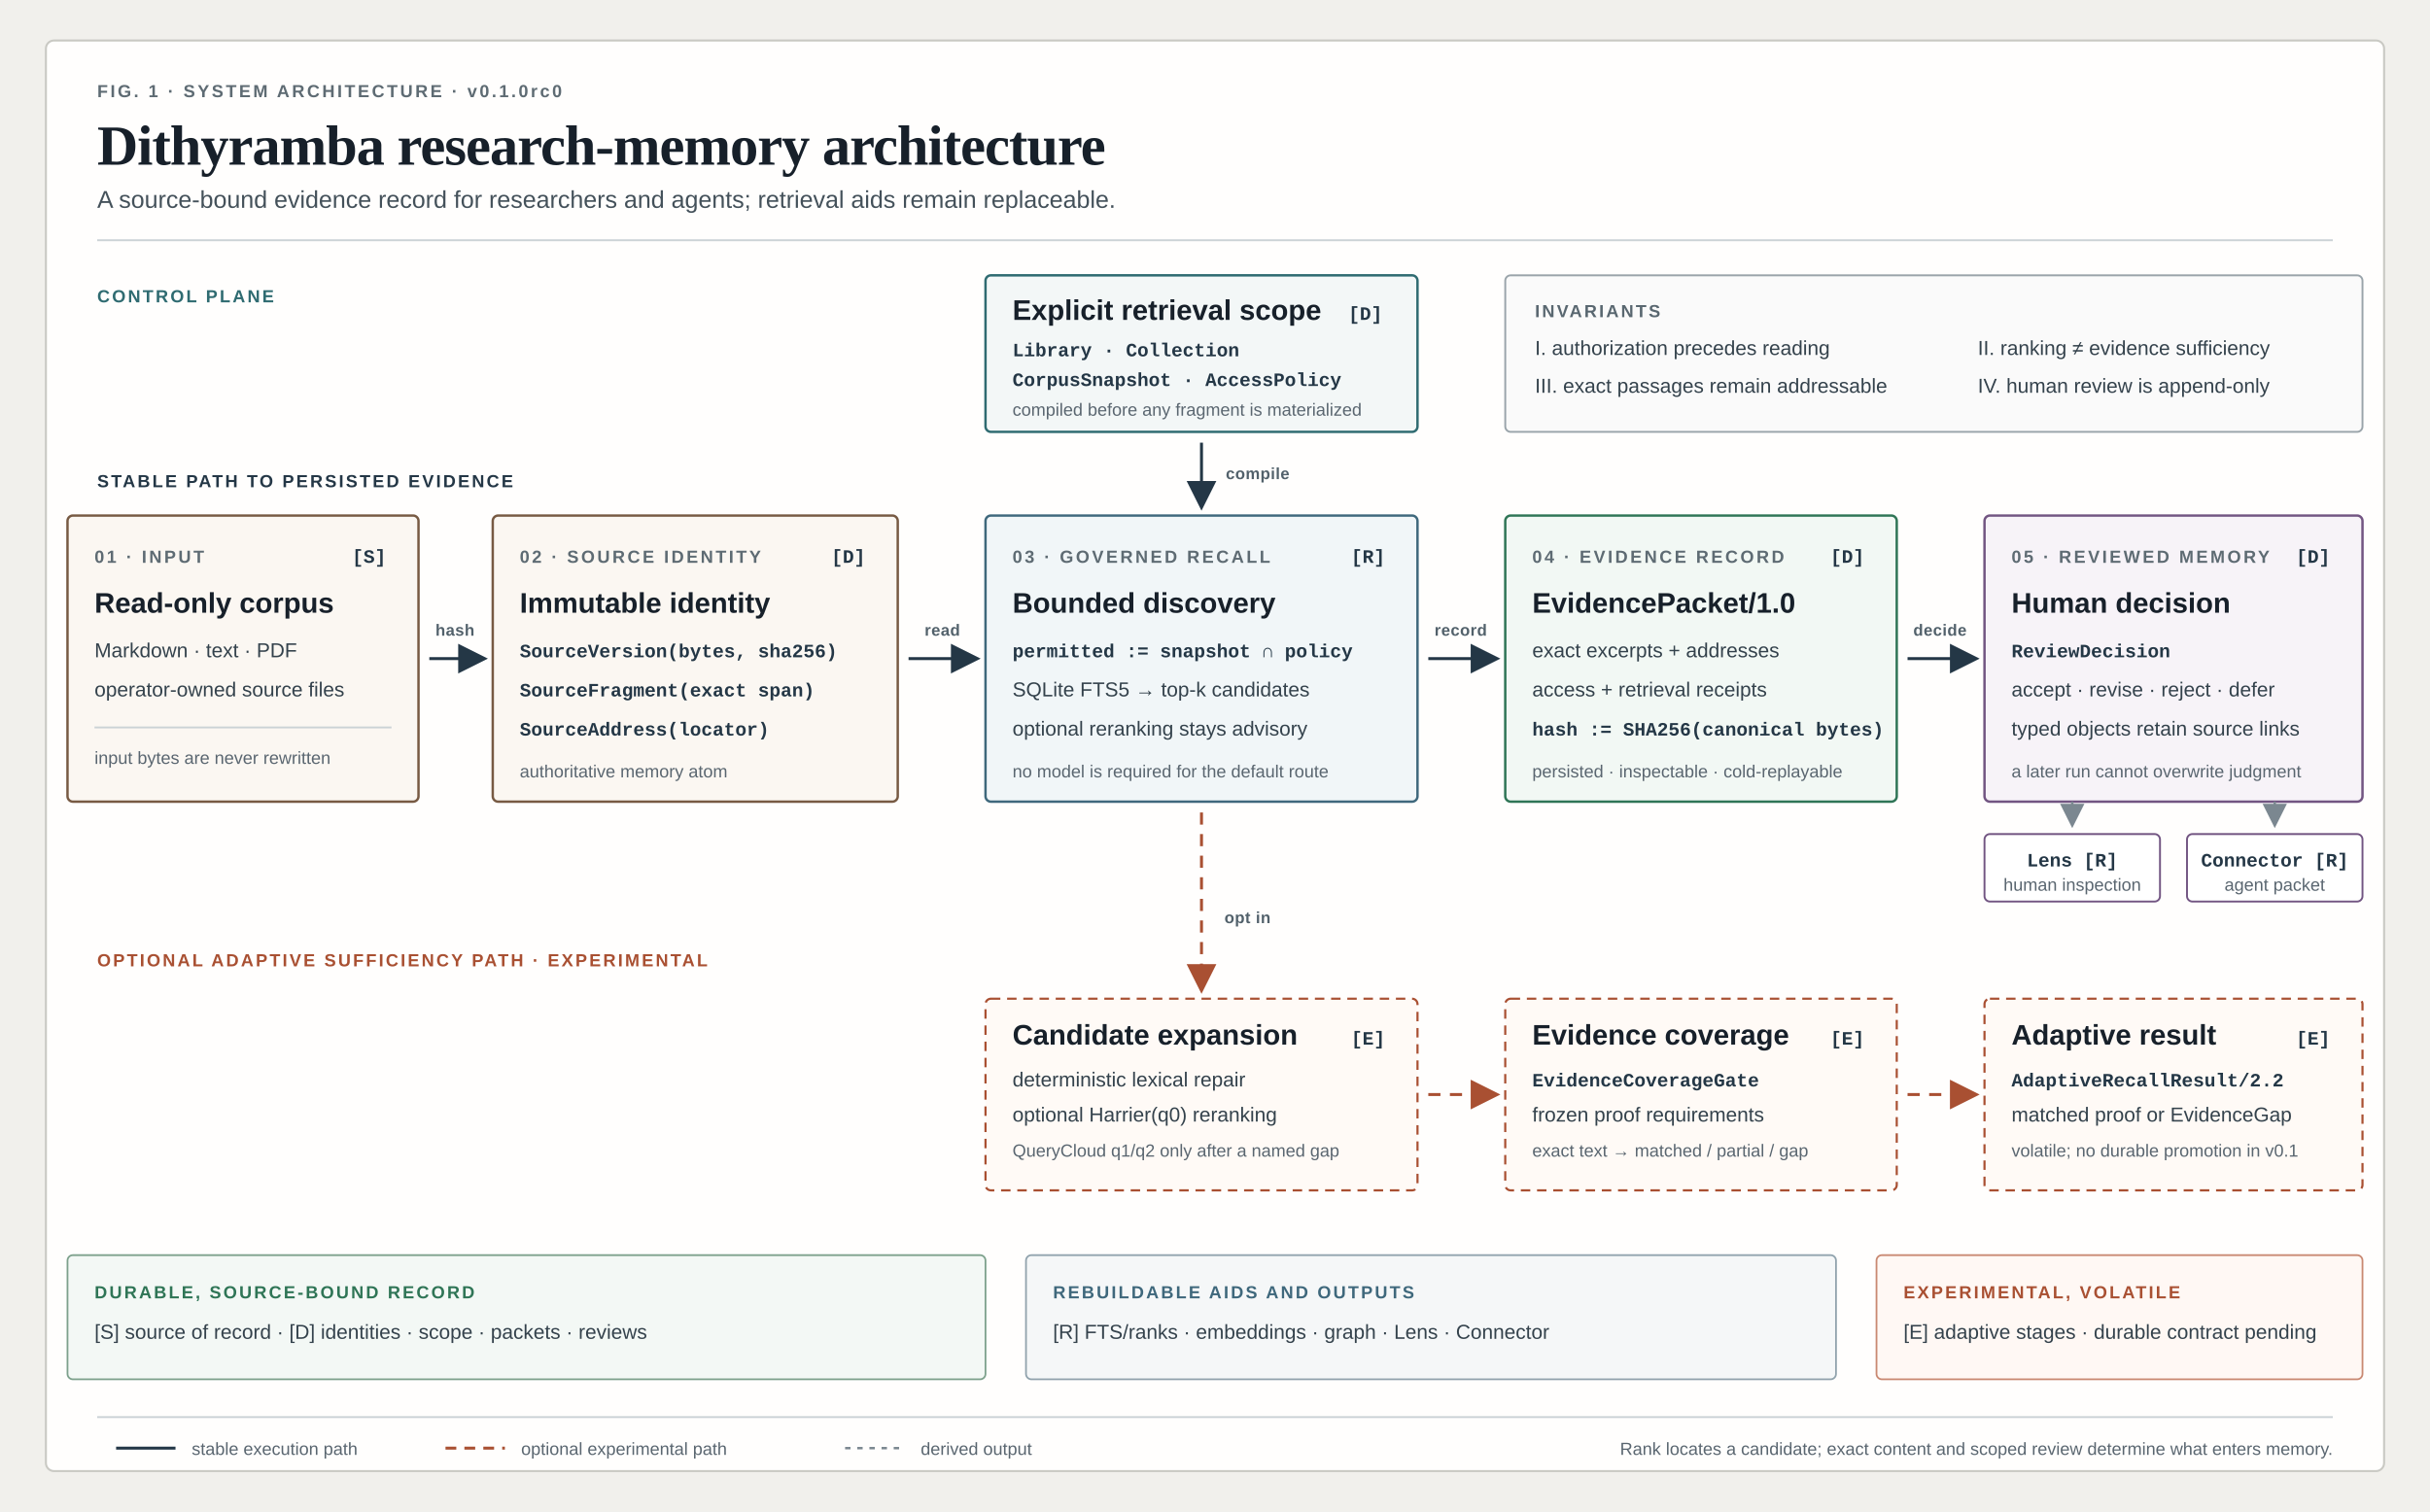
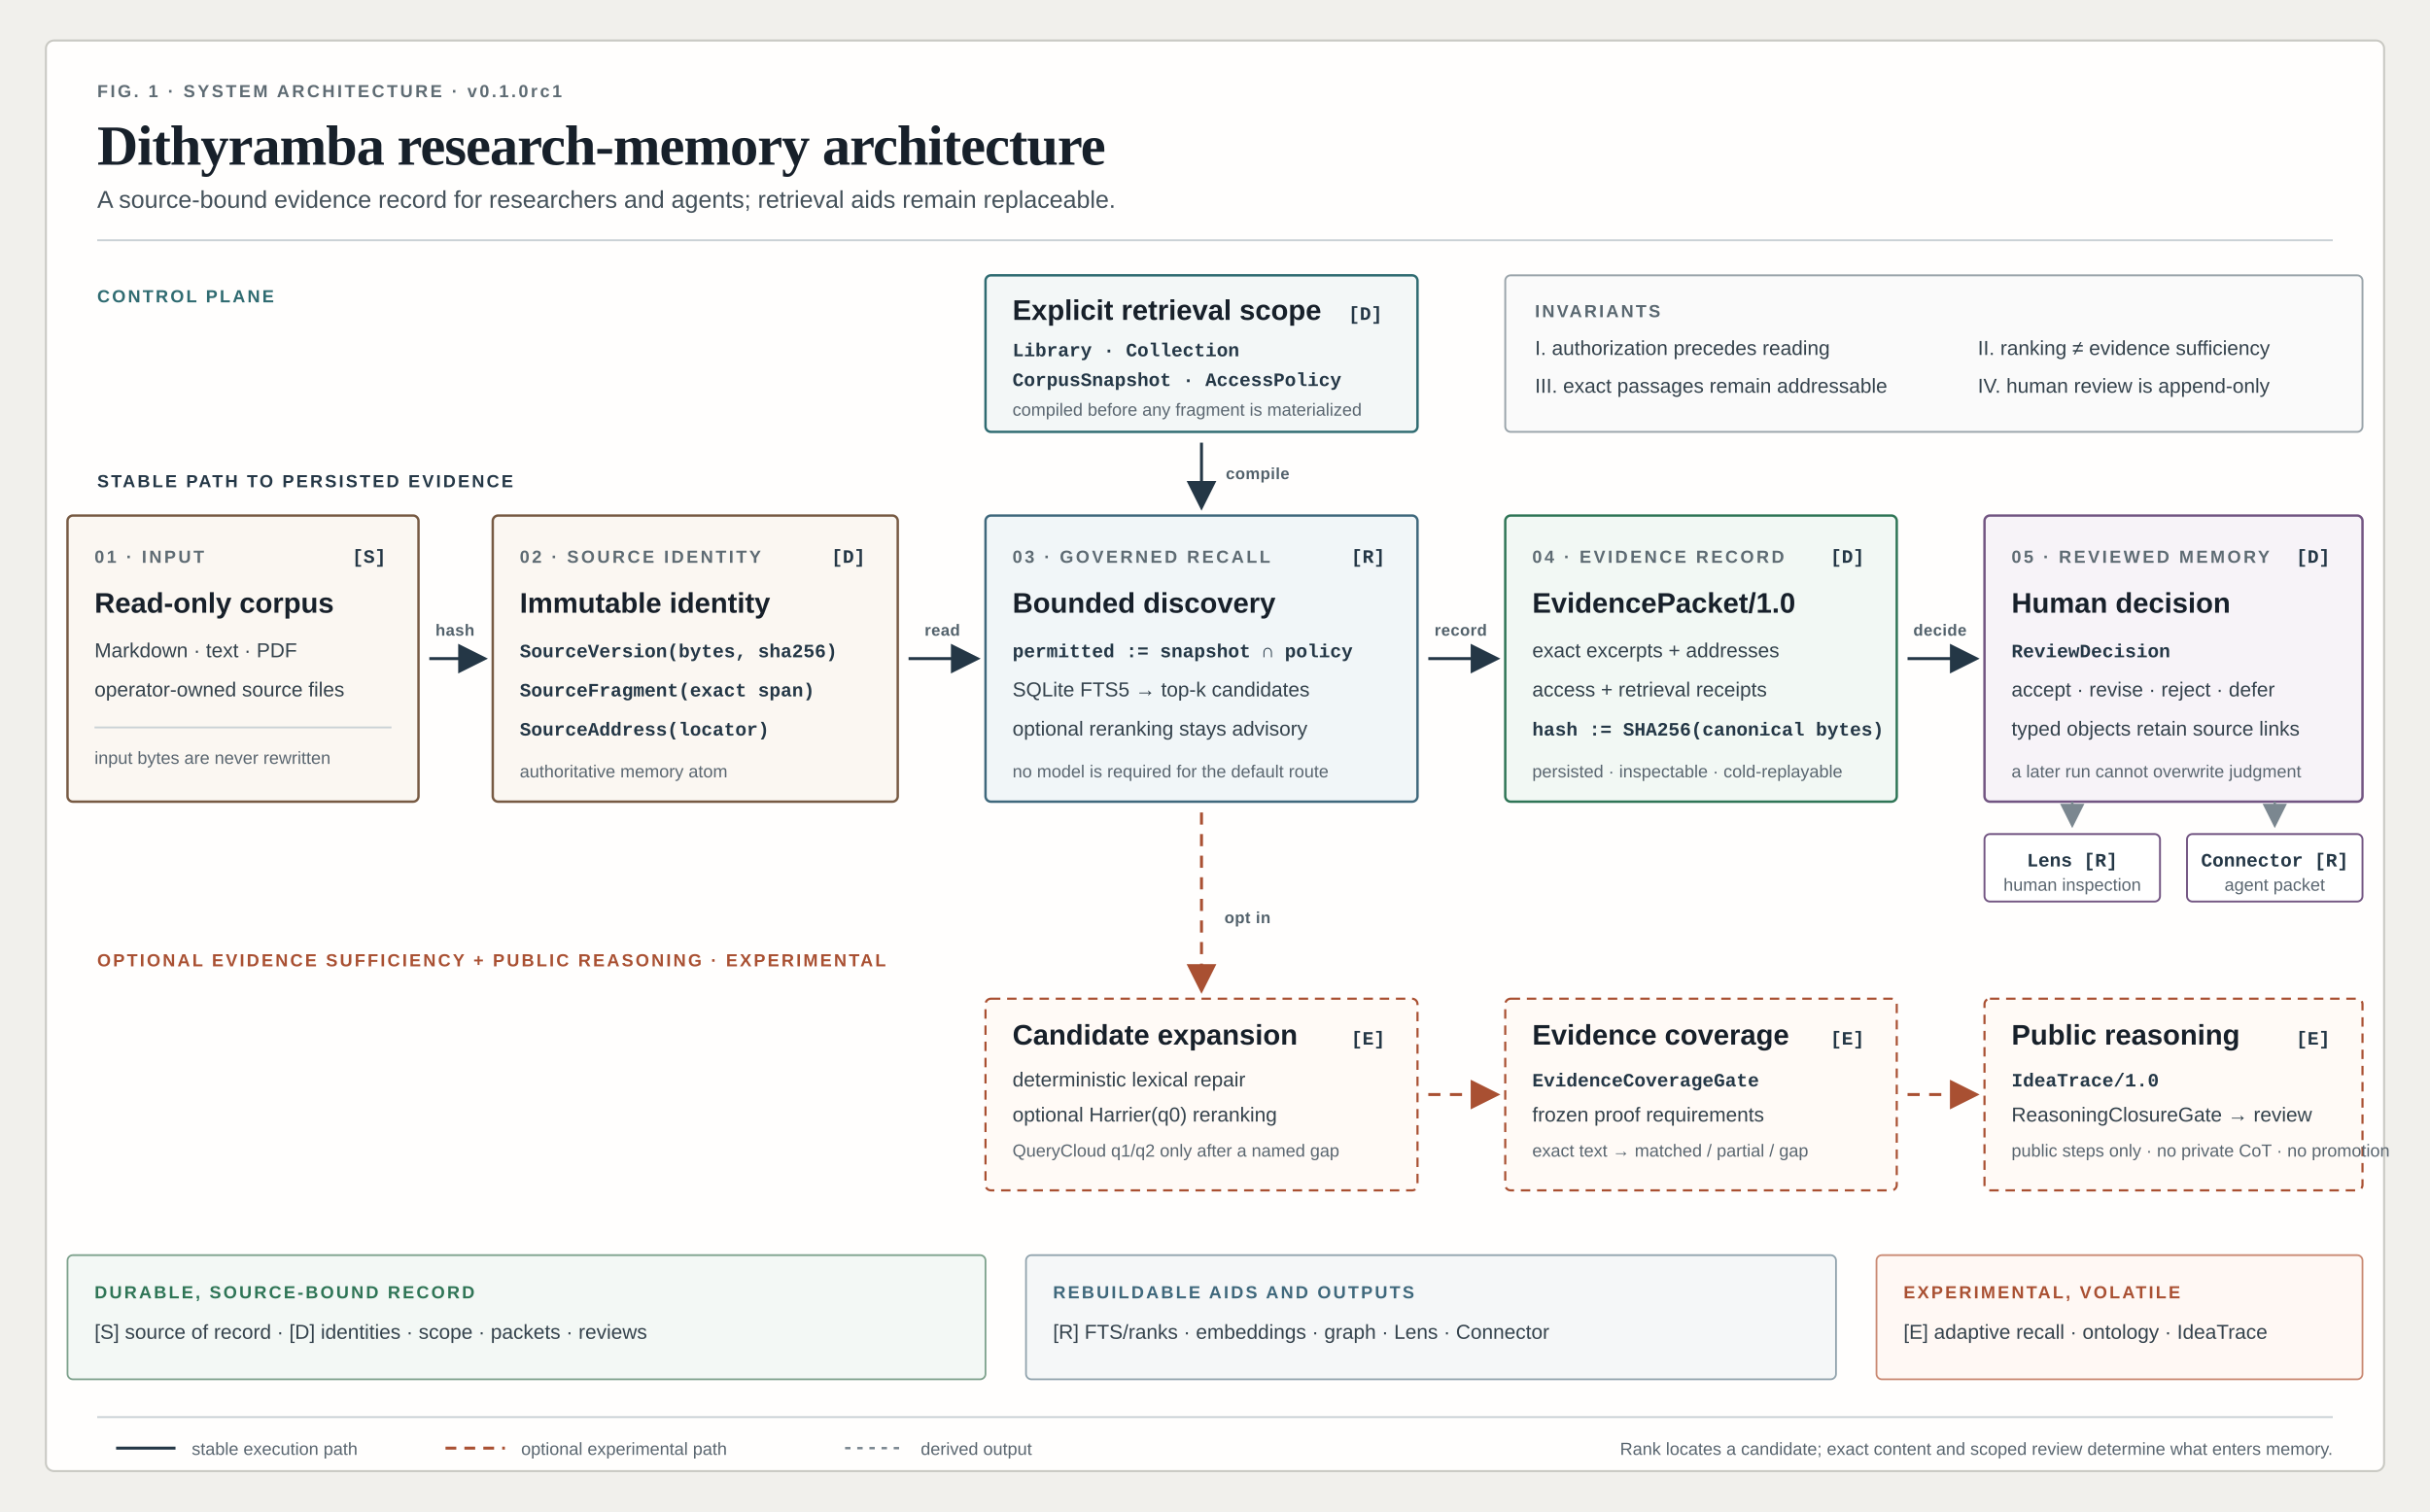
<svg xmlns="http://www.w3.org/2000/svg" width="1800" height="1120" viewBox="0 0 1800 1120" role="img" aria-labelledby="title description">
  <defs>
    <marker id="arrow-stable" markerWidth="10" markerHeight="10" refX="8" refY="5" orient="auto" markerUnits="strokeWidth">
      <path d="M0,0 L10,5 L0,10 Z" fill="#243746" />
    </marker>
    <marker id="arrow-adaptive" markerWidth="10" markerHeight="10" refX="8" refY="5" orient="auto" markerUnits="strokeWidth">
      <path d="M0,0 L10,5 L0,10 Z" fill="#a95032" />
    </marker>
    <marker id="arrow-derived" markerWidth="10" markerHeight="10" refX="8" refY="5" orient="auto" markerUnits="strokeWidth">
      <path d="M0,0 L10,5 L0,10 Z" fill="#7b8790" />
    </marker>
    <style>
      .ui { font-family: -apple-system, BlinkMacSystemFont, "Helvetica Neue", Arial, sans-serif; fill: #17202a; }
      .serif { font-family: Georgia, "Times New Roman", serif; fill: #17202a; }
      .mono { font-family: "SFMono-Regular", Consolas, "Liberation Mono", monospace; fill: #243746; }
      .figure { font-size: 13px; font-weight: 760; letter-spacing: 1.8px; fill: #5e6b73; }
      .title { font-size: 42px; font-weight: 700; letter-spacing: -.7px; }
      .subtitle { font-size: 18px; fill: #44515a; }
      .lane { font-size: 13px; font-weight: 760; letter-spacing: 1.6px; }
      .node-title { font-size: 21px; font-weight: 710; }
      .contract { font-size: 14px; font-weight: 650; }
      .copy { font-size: 15px; fill: #34424c; }
      .small { font-size: 13px; fill: #5a6670; }
      .edge-label { font-size: 12px; font-weight: 650; fill: #52616b; letter-spacing: .3px; }
      .stable-edge { fill: none; stroke: #243746; stroke-width: 2.2; marker-end: url(#arrow-stable); }
      .adaptive-edge { fill: none; stroke: #a95032; stroke-width: 2.2; stroke-dasharray: 9 7; marker-end: url(#arrow-adaptive); }
      .derived-edge { fill: none; stroke: #7b8790; stroke-width: 1.8; stroke-dasharray: 4 5; marker-end: url(#arrow-derived); }
      .guide { fill: none; stroke: #cbd2d6; stroke-width: 1.4; }
    </style>
  </defs>
  <rect width="1800" height="1120" fill="#f1f0ec" />
  <rect x="34" y="30" width="1732" height="1060" rx="6" fill="#fffefd" stroke="#c9c9c3" stroke-width="1.5" />
  <g class="ui">
-     <text x="72" y="72" class="figure">FIG. 1 · SYSTEM ARCHITECTURE · v0.1.0rc0</text>
+     <text x="72" y="72" class="figure">FIG. 1 · SYSTEM ARCHITECTURE · v0.1.0rc1</text>
    <text x="72" y="122" class="title serif">Dithyramba research-memory architecture</text>
    <text x="72" y="154" class="subtitle">A source-bound evidence record for researchers and agents; retrieval aids remain replaceable.</text>
    <line x1="72" y1="178" x2="1728" y2="178" class="guide" />
    <text x="72" y="224" class="lane" fill="#2f6b71">CONTROL PLANE</text>
    <rect x="730" y="204" width="320" height="116" rx="4" fill="#f3f7f7" stroke="#2f6b71" stroke-width="1.8" />
    <text x="750" y="237" class="node-title">Explicit retrieval scope</text>
    <text x="750" y="264" class="contract mono">Library · Collection</text>
    <text x="750" y="286" class="contract mono">CorpusSnapshot · AccessPolicy</text>
    <text x="750" y="308" class="small">compiled before any fragment is materialized</text>
    <text x="1024" y="237" text-anchor="end" class="contract mono">[D]</text>
    <rect x="1115" y="204" width="635" height="116" rx="4" fill="#fafafa" stroke="#9aa4aa" stroke-width="1.4" />
    <text x="1137" y="235" class="lane" fill="#596770">INVARIANTS</text>
    <text x="1137" y="263" class="copy">I. authorization precedes reading</text>
    <text x="1465" y="263" class="copy">II. ranking ≠ evidence sufficiency</text>
    <text x="1137" y="291" class="copy">III. exact passages remain addressable</text>
    <text x="1465" y="291" class="copy">IV. human review is append-only</text>
    <text x="72" y="361" class="lane" fill="#243746">STABLE PATH TO PERSISTED EVIDENCE</text>
    <rect x="50" y="382" width="260" height="212" rx="4" fill="#fbf7f2" stroke="#775a43" stroke-width="1.8" />
    <text x="70" y="417" class="figure" fill="#775a43">01 · INPUT</text>
    <text x="286" y="417" text-anchor="end" class="contract mono">[S]</text>
    <text x="70" y="454" class="node-title">Read-only corpus</text>
    <text x="70" y="487" class="copy">Markdown · text · PDF</text>
    <text x="70" y="516" class="copy">operator-owned source files</text>
    <line x1="70" y1="539" x2="290" y2="539" class="guide" />
    <text x="70" y="566" class="small">input bytes are never rewritten</text>
    <rect x="365" y="382" width="300" height="212" rx="4" fill="#fbf7f2" stroke="#775a43" stroke-width="1.8" />
    <text x="385" y="417" class="figure" fill="#775a43">02 · SOURCE IDENTITY</text>
    <text x="641" y="417" text-anchor="end" class="contract mono">[D]</text>
    <text x="385" y="454" class="node-title">Immutable identity</text>
    <text x="385" y="487" class="contract mono">SourceVersion(bytes, sha256)</text>
    <text x="385" y="516" class="contract mono">SourceFragment(exact span)</text>
    <text x="385" y="545" class="contract mono">SourceAddress(locator)</text>
    <text x="385" y="576" class="small">authoritative memory atom</text>
    <rect x="730" y="382" width="320" height="212" rx="4" fill="#f1f6f8" stroke="#3f687c" stroke-width="1.8" />
    <text x="750" y="417" class="figure" fill="#3f687c">03 · GOVERNED RECALL</text>
    <text x="1026" y="417" text-anchor="end" class="contract mono">[R]</text>
    <text x="750" y="454" class="node-title">Bounded discovery</text>
    <text x="750" y="487" class="contract mono">permitted := snapshot ∩ policy</text>
    <text x="750" y="516" class="copy">SQLite FTS5 → top-k candidates</text>
    <text x="750" y="545" class="copy">optional reranking stays advisory</text>
    <text x="750" y="576" class="small">no model is required for the default route</text>
    <rect x="1115" y="382" width="290" height="212" rx="4" fill="#f2f8f4" stroke="#2f7556" stroke-width="1.8" />
    <text x="1135" y="417" class="figure" fill="#2f7556">04 · EVIDENCE RECORD</text>
    <text x="1381" y="417" text-anchor="end" class="contract mono">[D]</text>
    <text x="1135" y="454" class="node-title">EvidencePacket/1.0</text>
    <text x="1135" y="487" class="copy">exact excerpts + addresses</text>
    <text x="1135" y="516" class="copy">access + retrieval receipts</text>
    <text x="1135" y="545" class="contract mono">hash := SHA256(canonical bytes)</text>
    <text x="1135" y="576" class="small">persisted · inspectable · cold-replayable</text>
    <rect x="1470" y="382" width="280" height="212" rx="4" fill="#f7f3f8" stroke="#725582" stroke-width="1.8" />
    <text x="1490" y="417" class="figure" fill="#725582">05 · REVIEWED MEMORY</text>
    <text x="1726" y="417" text-anchor="end" class="contract mono">[D]</text>
    <text x="1490" y="454" class="node-title">Human decision</text>
    <text x="1490" y="487" class="contract mono">ReviewDecision</text>
    <text x="1490" y="516" class="copy">accept · revise · reject · defer</text>
    <text x="1490" y="545" class="copy">typed objects retain source links</text>
    <text x="1490" y="576" class="small">a later run cannot overwrite judgment</text>
    <path d="M318 488 H357" class="stable-edge" />
    <text x="337" y="471" text-anchor="middle" class="edge-label">hash</text>
    <path d="M673 488 H722" class="stable-edge" />
    <text x="698" y="471" text-anchor="middle" class="edge-label">read</text>
    <path d="M1058 488 H1107" class="stable-edge" />
    <text x="1082" y="471" text-anchor="middle" class="edge-label">record</text>
    <path d="M1413 488 H1462" class="stable-edge" />
    <text x="1437" y="471" text-anchor="middle" class="edge-label">decide</text>
    <path d="M890 328 V374" class="stable-edge" />
    <text x="908" y="355" class="edge-label">compile</text>
    <rect x="1470" y="618" width="130" height="50" rx="4" fill="#fff" stroke="#725582" stroke-width="1.4" />
    <text x="1535" y="642" text-anchor="middle" class="contract mono">Lens [R]</text>
    <text x="1535" y="660" text-anchor="middle" class="small">human inspection</text>
    <rect x="1620" y="618" width="130" height="50" rx="4" fill="#fff" stroke="#725582" stroke-width="1.4" />
    <text x="1685" y="642" text-anchor="middle" class="contract mono">Connector [R]</text>
    <text x="1685" y="660" text-anchor="middle" class="small">agent packet</text>
    <path d="M1535 594 V610" class="derived-edge" />
    <path d="M1685 594 V610" class="derived-edge" />
-     <text x="72" y="716" class="lane" fill="#a95032">OPTIONAL ADAPTIVE SUFFICIENCY PATH · EXPERIMENTAL</text>
+     <text x="72" y="716" class="lane" fill="#a95032">OPTIONAL EVIDENCE SUFFICIENCY + PUBLIC REASONING · EXPERIMENTAL</text>
    <rect x="730" y="740" width="320" height="142" rx="4" fill="#fffaf6" stroke="#a95032" stroke-width="1.6" stroke-dasharray="7 5" />
    <text x="750" y="774" class="node-title">Candidate expansion</text>
    <text x="1026" y="774" text-anchor="end" class="contract mono">[E]</text>
    <text x="750" y="805" class="copy">deterministic lexical repair</text>
    <text x="750" y="831" class="copy">optional Harrier(q0) reranking</text>
    <text x="750" y="857" class="small">QueryCloud q1/q2 only after a named gap</text>
    <rect x="1115" y="740" width="290" height="142" rx="4" fill="#fffaf6" stroke="#a95032" stroke-width="1.6" stroke-dasharray="7 5" />
    <text x="1135" y="774" class="node-title">Evidence coverage</text>
    <text x="1381" y="774" text-anchor="end" class="contract mono">[E]</text>
    <text x="1135" y="805" class="contract mono">EvidenceCoverageGate</text>
    <text x="1135" y="831" class="copy">frozen proof requirements</text>
    <text x="1135" y="857" class="small">exact text → matched / partial / gap</text>
    <rect x="1470" y="740" width="280" height="142" rx="4" fill="#fffaf6" stroke="#a95032" stroke-width="1.6" stroke-dasharray="7 5" />
-     <text x="1490" y="774" class="node-title">Adaptive result</text>
+     <text x="1490" y="774" class="node-title">Public reasoning</text>
    <text x="1726" y="774" text-anchor="end" class="contract mono">[E]</text>
-     <text x="1490" y="805" class="contract mono">AdaptiveRecallResult/2.2</text>
-     <text x="1490" y="831" class="copy">matched proof or EvidenceGap</text>
-     <text x="1490" y="857" class="small">volatile; no durable promotion in v0.1</text>
+     <text x="1490" y="805" class="contract mono">IdeaTrace/1.0</text>
+     <text x="1490" y="831" class="copy">ReasoningClosureGate → review</text>
+     <text x="1490" y="857" class="small">public steps only · no private CoT · no promotion</text>
    <path d="M890 602 V732" class="adaptive-edge" />
    <text x="907" y="684" class="edge-label" fill="#a95032">opt in</text>
    <path d="M1058 811 H1107" class="adaptive-edge" />
    <path d="M1413 811 H1462" class="adaptive-edge" />
    <rect x="50" y="930" width="680" height="92" rx="4" fill="#f3f8f5" stroke="#7da18c" stroke-width="1.3" />
    <text x="70" y="962" class="lane" fill="#2f7556">DURABLE, SOURCE-BOUND RECORD</text>
    <text x="70" y="992" class="copy">[S] source of record · [D] identities · scope · packets · reviews</text>
    <rect x="760" y="930" width="600" height="92" rx="4" fill="#f5f7f8" stroke="#91a3ad" stroke-width="1.3" />
    <text x="780" y="962" class="lane" fill="#3f687c">REBUILDABLE AIDS AND OUTPUTS</text>
    <text x="780" y="992" class="copy">[R] FTS/ranks · embeddings · graph · Lens · Connector</text>
    <rect x="1390" y="930" width="360" height="92" rx="4" fill="#fff8f4" stroke="#c98972" stroke-width="1.3" />
    <text x="1410" y="962" class="lane" fill="#a95032">EXPERIMENTAL, VOLATILE</text>
-     <text x="1410" y="992" class="copy">[E] adaptive stages · durable contract pending</text>
+     <text x="1410" y="992" class="copy">[E] adaptive recall · ontology · IdeaTrace</text>
    <line x1="72" y1="1050" x2="1728" y2="1050" class="guide" />
    <line x1="86" y1="1073" x2="130" y2="1073" stroke="#243746" stroke-width="2.2" />
    <text x="142" y="1078" class="small">stable execution path</text>
    <line x1="330" y1="1073" x2="374" y2="1073" stroke="#a95032" stroke-width="2.2" stroke-dasharray="8 6" />
    <text x="386" y="1078" class="small">optional experimental path</text>
    <line x1="626" y1="1073" x2="670" y2="1073" stroke="#7b8790" stroke-width="1.8" stroke-dasharray="4 5" />
    <text x="682" y="1078" class="small">derived output</text>
    <text x="1728" y="1078" text-anchor="end" class="small">Rank locates a candidate; exact content and scoped review determine what enters memory.</text>
  </g>
</svg>
